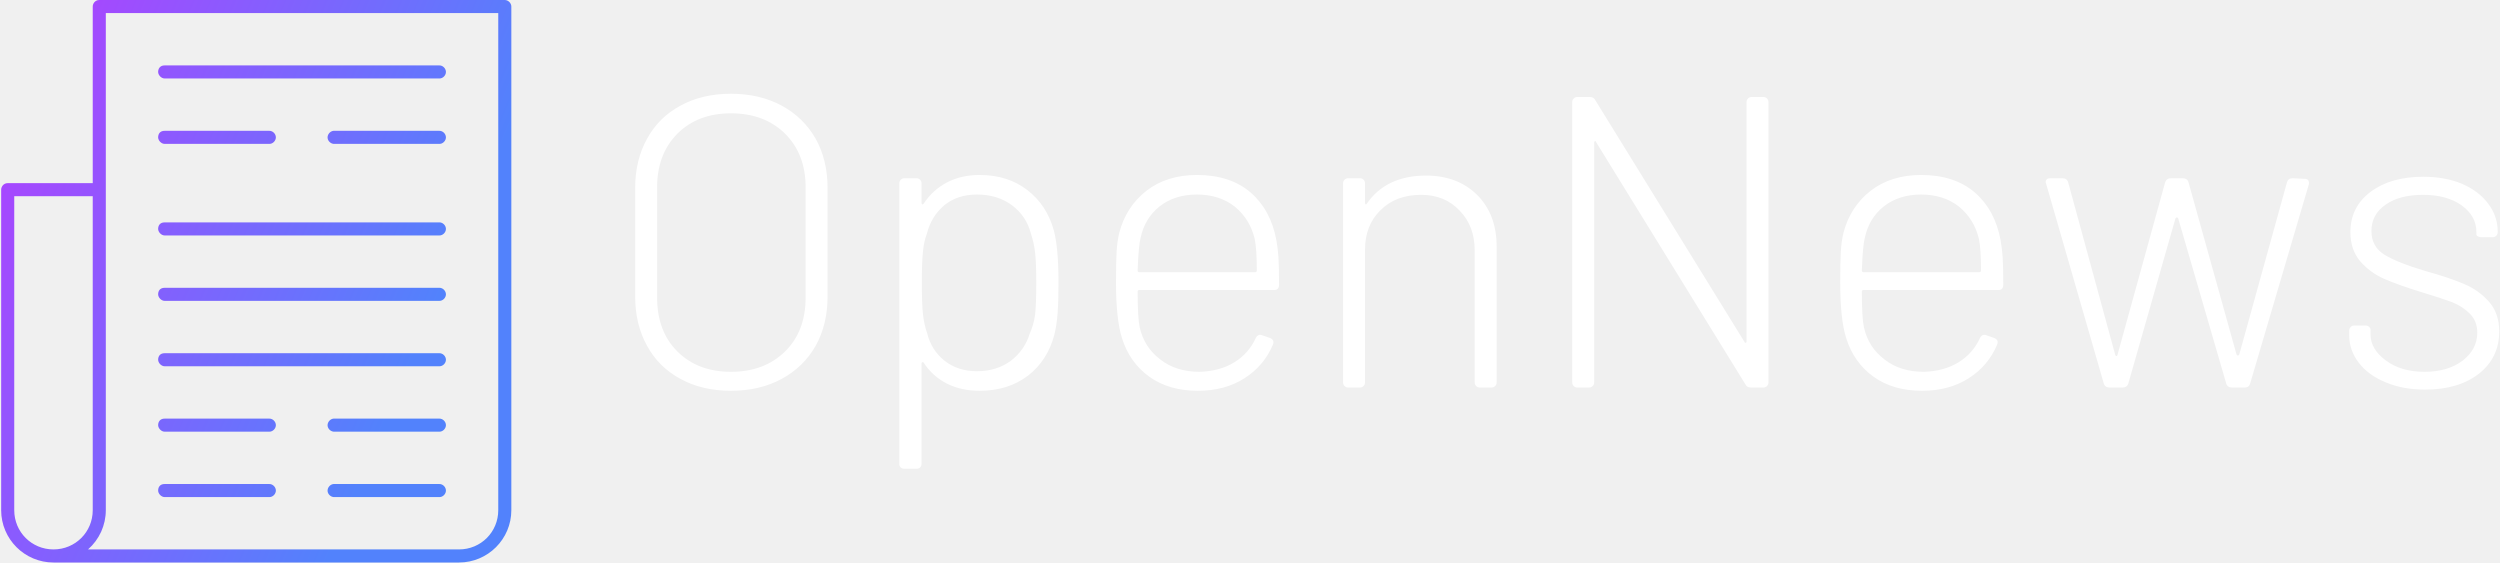
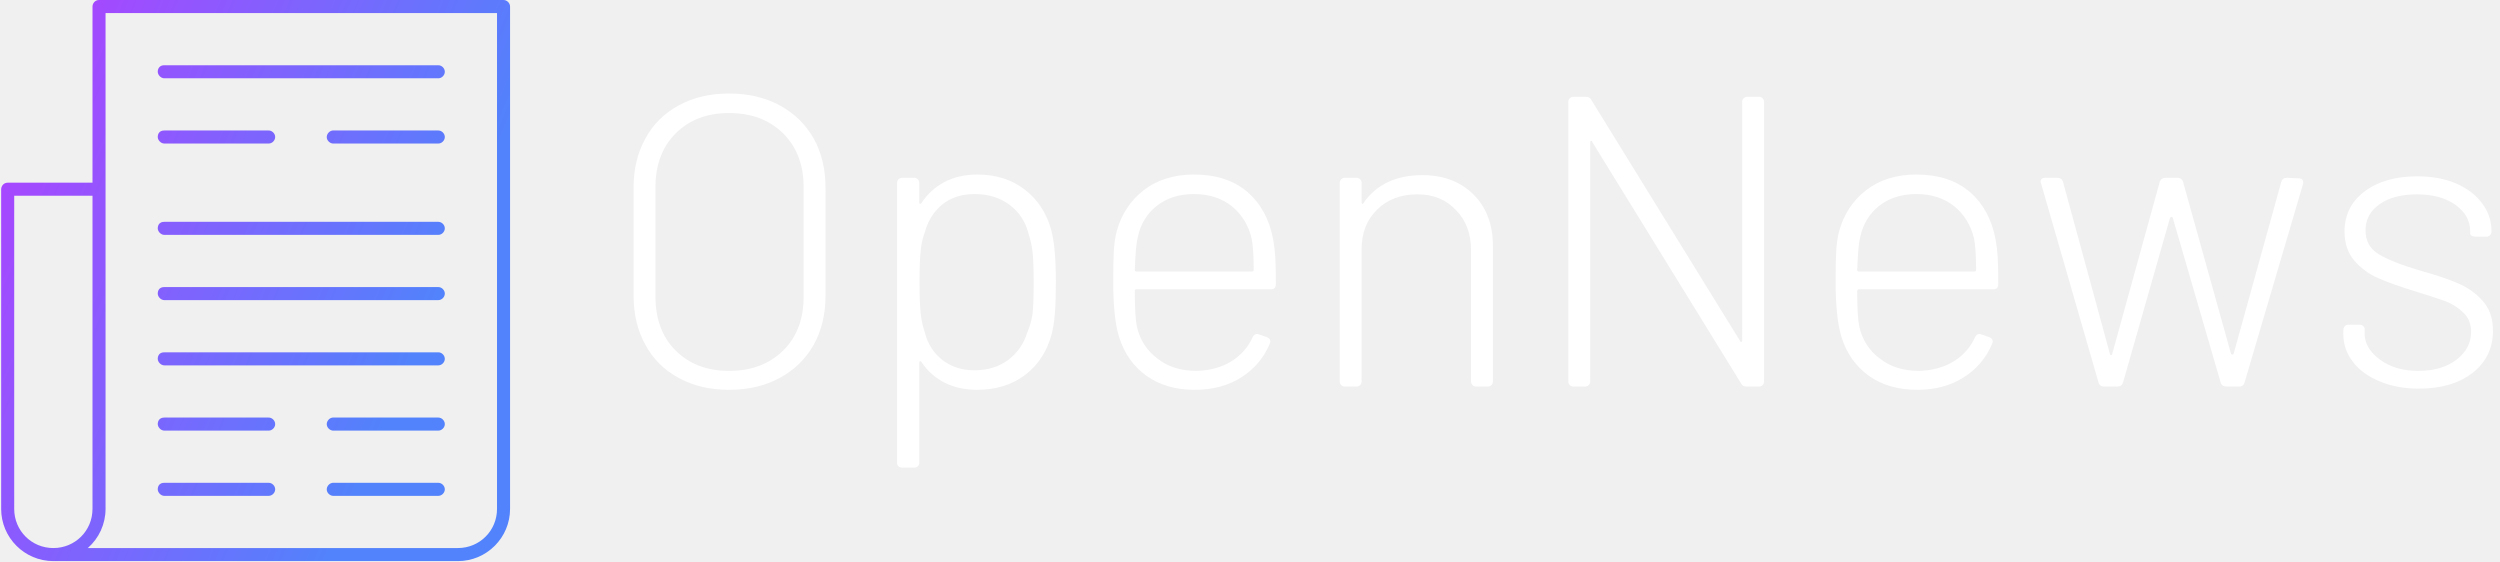
- <svg xmlns="http://www.w3.org/2000/svg" data-v-423bf9ae="" viewBox="0 0 400 90" class="iconLeft">
+ <svg xmlns="http://www.w3.org/2000/svg" data-v-423bf9ae="" viewBox="0 0 401 90" class="iconLeft">
  <g data-v-423bf9ae="" id="1125a1f0-d1b7-4c84-a0d3-581e1c084558" fill="#FFFFFF" transform="matrix(4.743083,0,0,4.743083,96.36308,-4.399212)">
    <path d="M4.34 14.11L4.34 14.11Q3.37 14.11 2.64 13.71L2.64 13.71L2.64 13.71Q1.90 13.31 1.51 12.59L1.51 12.59L1.51 12.59Q1.11 11.87 1.11 10.93L1.11 10.93L1.11 7.27L1.11 7.27Q1.11 6.33 1.51 5.61L1.51 5.61L1.51 5.61Q1.90 4.89 2.64 4.49L2.64 4.49L2.64 4.49Q3.37 4.09 4.34 4.09L4.34 4.09L4.34 4.09Q5.31 4.09 6.05 4.49L6.05 4.49L6.05 4.49Q6.79 4.89 7.20 5.61L7.20 5.61L7.20 5.61Q7.60 6.33 7.60 7.27L7.60 7.27L7.60 10.93L7.60 10.93Q7.60 11.87 7.20 12.59L7.20 12.59L7.20 12.59Q6.79 13.31 6.05 13.71L6.05 13.71L6.05 13.71Q5.31 14.11 4.34 14.11L4.34 14.11ZM4.34 13.47L4.34 13.47Q5.47 13.47 6.17 12.78L6.17 12.78L6.17 12.78Q6.86 12.10 6.86 10.96L6.86 10.96L6.86 7.25L6.86 7.25Q6.86 6.13 6.17 5.44L6.17 5.44L6.17 5.44Q5.47 4.75 4.34 4.75L4.34 4.75L4.34 4.75Q3.22 4.75 2.53 5.44L2.53 5.44L2.53 5.44Q1.85 6.13 1.85 7.25L1.85 7.25L1.85 10.96L1.85 10.96Q1.85 12.10 2.53 12.78L2.53 12.78L2.53 12.78Q3.22 13.47 4.34 13.47L4.34 13.47ZM15.23 8.69L15.23 8.69Q15.39 9.28 15.39 10.46L15.39 10.46L15.39 10.46Q15.39 11.09 15.36 11.49L15.36 11.49L15.36 11.49Q15.33 11.90 15.25 12.22L15.25 12.22L15.25 12.22Q15.02 13.09 14.36 13.60L14.36 13.60L14.36 13.60Q13.69 14.11 12.73 14.11L12.73 14.11L12.73 14.11Q12.11 14.11 11.63 13.87L11.63 13.87L11.63 13.87Q11.14 13.62 10.84 13.16L10.84 13.16L10.84 13.16Q10.82 13.13 10.79 13.15L10.79 13.15L10.79 13.15Q10.77 13.16 10.77 13.19L10.77 13.19L10.77 16.58L10.77 16.58Q10.77 16.65 10.72 16.70L10.72 16.70L10.72 16.70Q10.67 16.74 10.60 16.74L10.60 16.74L10.19 16.74L10.19 16.74Q10.12 16.74 10.07 16.70L10.07 16.70L10.07 16.70Q10.02 16.65 10.02 16.58L10.02 16.58L10.02 7.11L10.02 7.11Q10.02 7.04 10.07 6.99L10.07 6.99L10.07 6.99Q10.12 6.94 10.19 6.94L10.19 6.94L10.60 6.94L10.60 6.94Q10.67 6.94 10.72 6.99L10.72 6.99L10.72 6.99Q10.77 7.04 10.77 7.11L10.77 7.11L10.77 7.77L10.77 7.77Q10.77 7.81 10.79 7.82L10.79 7.82L10.79 7.82Q10.81 7.83 10.84 7.80L10.84 7.80L10.84 7.80Q11.14 7.34 11.63 7.08L11.63 7.08L11.63 7.08Q12.11 6.83 12.73 6.83L12.73 6.83L12.73 6.83Q13.68 6.83 14.34 7.34L14.34 7.34L14.34 7.34Q14.99 7.84 15.23 8.69L15.23 8.69ZM14.42 12.18L14.42 12.18Q14.55 11.89 14.60 11.55L14.60 11.55L14.60 11.55Q14.64 11.21 14.64 10.47L14.64 10.47L14.64 10.47Q14.64 9.77 14.60 9.44L14.60 9.44L14.60 9.44Q14.56 9.11 14.46 8.81L14.46 8.81L14.46 8.81Q14.31 8.22 13.82 7.85L13.82 7.85L13.82 7.85Q13.33 7.49 12.64 7.49L12.64 7.49L12.64 7.49Q11.98 7.49 11.54 7.85L11.54 7.85L11.54 7.85Q11.10 8.22 10.95 8.81L10.95 8.81L10.95 8.81Q10.85 9.07 10.82 9.40L10.82 9.40L10.82 9.40Q10.78 9.73 10.78 10.46L10.78 10.46L10.78 10.46Q10.78 11.20 10.82 11.54L10.82 11.54L10.82 11.54Q10.86 11.89 10.96 12.17L10.96 12.17L10.96 12.17Q11.10 12.74 11.55 13.10L11.55 13.10L11.55 13.10Q12.00 13.45 12.64 13.45L12.64 13.45L12.64 13.45Q13.30 13.45 13.78 13.10L13.78 13.10L13.78 13.10Q14.25 12.74 14.42 12.18L14.42 12.18ZM20.15 13.47L20.15 13.47Q20.83 13.45 21.32 13.15L21.32 13.15L21.32 13.15Q21.81 12.85 22.05 12.32L22.05 12.32L22.05 12.32Q22.13 12.18 22.27 12.24L22.27 12.24L22.53 12.33L22.53 12.33Q22.69 12.40 22.62 12.56L22.62 12.56L22.62 12.56Q22.32 13.27 21.66 13.69L21.66 13.69L21.66 13.69Q21 14.11 20.09 14.11L20.09 14.11L20.09 14.11Q19.12 14.11 18.46 13.64L18.46 13.64L18.46 13.64Q17.79 13.16 17.53 12.33L17.53 12.33L17.53 12.33Q17.33 11.69 17.33 10.46L17.33 10.46L17.33 10.46Q17.33 9.77 17.35 9.42L17.35 9.42L17.35 9.42Q17.37 9.07 17.44 8.78L17.44 8.78L17.44 8.78Q17.67 7.90 18.36 7.36L18.36 7.36L18.36 7.36Q19.05 6.83 20.06 6.83L20.06 6.83L20.06 6.83Q21.18 6.83 21.87 7.42L21.87 7.42L21.87 7.42Q22.55 8.01 22.74 9.03L22.74 9.03L22.74 9.03Q22.79 9.31 22.81 9.61L22.81 9.61L22.81 9.61Q22.83 9.91 22.83 10.53L22.83 10.53L22.83 10.53Q22.83 10.71 22.67 10.71L22.67 10.71L18.12 10.71L18.12 10.71Q18.06 10.71 18.06 10.77L18.06 10.77L18.06 10.77Q18.06 11.65 18.13 11.97L18.13 11.97L18.13 11.97Q18.28 12.64 18.82 13.05L18.82 13.05L18.82 13.05Q19.35 13.47 20.15 13.47L20.15 13.47ZM18.16 8.95L18.16 8.95Q18.09 9.21 18.06 10.05L18.06 10.05L18.06 10.05Q18.06 10.11 18.12 10.11L18.12 10.11L22.02 10.11L22.02 10.11Q22.08 10.11 22.08 10.05L22.08 10.05L22.08 10.05Q22.08 9.34 22.01 8.99L22.01 8.99L22.01 8.99Q21.85 8.32 21.34 7.90L21.34 7.90L21.34 7.90Q20.82 7.49 20.06 7.49L20.06 7.49L20.06 7.49Q19.31 7.49 18.80 7.89L18.80 7.89L18.80 7.89Q18.30 8.29 18.16 8.95L18.16 8.95ZM27.78 6.85L27.78 6.85Q28.85 6.85 29.51 7.50L29.51 7.50L29.51 7.50Q30.17 8.16 30.17 9.24L30.17 9.24L30.17 13.83L30.17 13.83Q30.17 13.90 30.12 13.95L30.12 13.95L30.12 13.95Q30.07 14 30.00 14L30.00 14L29.60 14L29.60 14Q29.53 14 29.48 13.95L29.48 13.95L29.48 13.95Q29.43 13.90 29.43 13.83L29.43 13.83L29.43 9.38L29.43 9.38Q29.43 8.55 28.92 8.03L28.92 8.03L28.92 8.03Q28.42 7.50 27.62 7.50L27.62 7.50L27.62 7.50Q26.77 7.50 26.25 8.02L26.25 8.02L26.25 8.02Q25.73 8.53 25.73 9.35L25.73 9.35L25.73 13.83L25.73 13.83Q25.73 13.90 25.68 13.95L25.68 13.95L25.68 13.95Q25.63 14 25.56 14L25.56 14L25.16 14L25.16 14Q25.09 14 25.04 13.95L25.04 13.95L25.04 13.95Q24.99 13.90 24.99 13.83L24.99 13.83L24.99 7.11L24.99 7.11Q24.99 7.04 25.04 6.99L25.04 6.99L25.04 6.99Q25.09 6.94 25.16 6.94L25.16 6.94L25.56 6.94L25.56 6.94Q25.63 6.94 25.68 6.99L25.68 6.99L25.68 6.99Q25.73 7.04 25.73 7.11L25.73 7.11L25.73 7.77L25.73 7.77Q25.73 7.81 25.75 7.82L25.75 7.82L25.75 7.82Q25.77 7.83 25.79 7.80L25.79 7.80L25.79 7.80Q26.10 7.34 26.61 7.09L26.61 7.09L26.61 7.09Q27.12 6.85 27.78 6.85L27.78 6.85ZM32.89 14L32.89 14Q32.82 14 32.77 13.95L32.77 13.95L32.77 13.95Q32.72 13.90 32.72 13.83L32.72 13.83L32.72 4.37L32.72 4.37Q32.72 4.30 32.77 4.25L32.77 4.25L32.77 4.25Q32.82 4.20 32.89 4.20L32.89 4.20L33.31 4.20L33.31 4.20Q33.45 4.20 33.50 4.31L33.50 4.31L38.53 12.46L38.53 12.46Q38.54 12.50 38.57 12.49L38.57 12.49L38.57 12.49Q38.60 12.49 38.60 12.45L38.60 12.45L38.60 4.37L38.60 4.37Q38.60 4.30 38.65 4.25L38.65 4.25L38.65 4.25Q38.70 4.20 38.77 4.20L38.77 4.20L39.17 4.20L39.17 4.20Q39.24 4.20 39.29 4.25L39.29 4.25L39.29 4.25Q39.34 4.30 39.34 4.37L39.34 4.37L39.34 13.83L39.34 13.83Q39.34 13.90 39.29 13.95L39.29 13.95L39.29 13.95Q39.24 14 39.17 14L39.17 14L38.75 14L38.75 14Q38.61 14 38.56 13.89L38.56 13.89L33.53 5.73L33.53 5.73Q33.52 5.68 33.49 5.69L33.49 5.69L33.49 5.69Q33.46 5.70 33.46 5.74L33.46 5.74L33.46 13.83L33.46 13.83Q33.46 13.90 33.41 13.95L33.41 13.95L33.41 13.95Q33.36 14 33.29 14L33.29 14L32.89 14ZM44.58 13.47L44.58 13.47Q45.26 13.45 45.75 13.15L45.75 13.15L45.75 13.15Q46.24 12.85 46.48 12.32L46.48 12.32L46.48 12.32Q46.56 12.18 46.70 12.24L46.70 12.24L46.96 12.33L46.96 12.33Q47.12 12.40 47.05 12.56L47.05 12.56L47.05 12.56Q46.75 13.27 46.09 13.69L46.09 13.69L46.09 13.69Q45.43 14.11 44.52 14.11L44.52 14.11L44.52 14.11Q43.55 14.11 42.89 13.64L42.89 13.64L42.89 13.64Q42.22 13.16 41.96 12.33L41.96 12.33L41.96 12.33Q41.76 11.69 41.76 10.46L41.76 10.46L41.76 10.46Q41.76 9.77 41.78 9.42L41.78 9.42L41.78 9.42Q41.80 9.07 41.87 8.78L41.87 8.78L41.87 8.78Q42.10 7.90 42.79 7.36L42.79 7.36L42.79 7.36Q43.48 6.83 44.49 6.83L44.49 6.83L44.49 6.83Q45.61 6.83 46.30 7.42L46.30 7.42L46.30 7.42Q46.98 8.01 47.17 9.03L47.17 9.03L47.17 9.03Q47.22 9.31 47.24 9.61L47.24 9.61L47.24 9.61Q47.26 9.91 47.26 10.53L47.26 10.53L47.26 10.53Q47.26 10.71 47.10 10.71L47.10 10.71L42.55 10.71L42.55 10.71Q42.49 10.71 42.49 10.77L42.49 10.77L42.49 10.77Q42.49 11.65 42.56 11.97L42.56 11.97L42.56 11.97Q42.71 12.64 43.25 13.05L43.25 13.05L43.25 13.05Q43.78 13.47 44.58 13.47L44.58 13.47ZM42.59 8.95L42.59 8.95Q42.52 9.21 42.49 10.05L42.49 10.05L42.49 10.05Q42.49 10.11 42.55 10.11L42.55 10.11L46.45 10.11L46.45 10.11Q46.51 10.11 46.51 10.05L46.51 10.05L46.51 10.05Q46.51 9.34 46.44 8.99L46.44 8.99L46.44 8.99Q46.28 8.32 45.77 7.90L45.77 7.90L45.77 7.90Q45.25 7.49 44.49 7.49L44.49 7.49L44.49 7.49Q43.74 7.49 43.23 7.89L43.23 7.89L43.23 7.89Q42.73 8.29 42.59 8.95L42.59 8.95ZM50.85 14L50.85 14Q50.69 14 50.65 13.86L50.65 13.86L48.71 7.14L48.69 7.08L48.69 7.08Q48.69 6.94 48.85 6.94L48.85 6.94L49.25 6.94L49.25 6.94Q49.41 6.94 49.45 7.08L49.45 7.08L51.04 12.91L51.04 12.91Q51.06 12.94 51.08 12.94L51.08 12.94L51.08 12.94Q51.10 12.94 51.11 12.91L51.11 12.91L52.72 7.08L52.72 7.08Q52.77 6.94 52.92 6.94L52.92 6.94L53.31 6.94L53.31 6.94Q53.47 6.94 53.51 7.08L53.51 7.08L55.13 12.89L55.13 12.89Q55.15 12.92 55.17 12.92L55.17 12.92L55.17 12.92Q55.20 12.92 55.22 12.89L55.22 12.89L56.83 7.08L56.83 7.08Q56.87 6.94 57.02 6.94L57.02 6.94L57.43 6.96L57.43 6.96Q57.51 6.96 57.55 7.01L57.55 7.01L57.55 7.01Q57.58 7.06 57.57 7.14L57.57 7.14L55.59 13.86L55.59 13.86Q55.55 14 55.41 14L55.41 14L54.98 14L54.98 14Q54.82 14 54.78 13.86L54.78 13.86L53.16 8.29L53.16 8.29Q53.14 8.26 53.12 8.26L53.12 8.26L53.12 8.26Q53.09 8.26 53.07 8.29L53.07 8.29L51.48 13.86L51.48 13.86Q51.44 14 51.28 14L51.28 14L50.85 14ZM61.49 14.07L61.49 14.07Q60.73 14.07 60.15 13.82L60.15 13.82L60.15 13.82Q59.57 13.58 59.25 13.16L59.25 13.16L59.25 13.16Q58.93 12.74 58.93 12.24L58.93 12.24L58.93 12.08L58.93 12.08Q58.93 12.01 58.98 11.96L58.98 11.96L58.98 11.96Q59.02 11.91 59.09 11.91L59.09 11.91L59.49 11.91L59.49 11.91Q59.56 11.91 59.61 11.96L59.61 11.96L59.61 11.96Q59.65 12.00 59.65 12.05L59.65 12.05L59.65 12.21L59.65 12.21Q59.65 12.71 60.17 13.09L60.17 13.09L60.17 13.09Q60.68 13.47 61.47 13.47L61.47 13.47L61.47 13.47Q62.26 13.47 62.76 13.09L62.76 13.09L62.76 13.09Q63.25 12.71 63.25 12.15L63.25 12.15L63.25 12.15Q63.25 11.76 63 11.51L63 11.51L63 11.51Q62.75 11.26 62.40 11.12L62.40 11.12L62.40 11.12Q62.05 10.99 61.36 10.78L61.36 10.78L61.36 10.78Q60.58 10.54 60.10 10.33L60.10 10.33L60.10 10.33Q59.63 10.12 59.30 9.74L59.30 9.74L59.30 9.74Q58.97 9.35 58.97 8.76L58.97 8.76L58.97 8.76Q58.97 7.91 59.65 7.40L59.65 7.40L59.65 7.40Q60.33 6.89 61.43 6.89L61.43 6.89L61.43 6.89Q62.17 6.89 62.74 7.13L62.74 7.13L62.74 7.13Q63.31 7.38 63.62 7.80L63.62 7.80L63.62 7.80Q63.94 8.22 63.94 8.75L63.94 8.75L63.94 8.76L63.94 8.76Q63.94 8.83 63.89 8.88L63.89 8.88L63.89 8.88Q63.84 8.93 63.77 8.93L63.77 8.93L63.39 8.93L63.39 8.93Q63.32 8.93 63.27 8.90L63.27 8.90L63.27 8.90Q63.22 8.88 63.22 8.83L63.22 8.83L63.22 8.75L63.22 8.75Q63.22 8.22 62.73 7.86L62.73 7.86L62.73 7.86Q62.23 7.50 61.42 7.50L61.42 7.50L61.42 7.50Q60.63 7.50 60.16 7.83L60.16 7.83L60.16 7.83Q59.68 8.16 59.68 8.72L59.68 8.72L59.68 8.72Q59.68 9.25 60.12 9.52L60.12 9.52L60.12 9.52Q60.56 9.79 61.50 10.07L61.50 10.07L61.50 10.07Q62.33 10.30 62.81 10.51L62.81 10.51L62.81 10.51Q63.29 10.71 63.64 11.10L63.64 11.10L63.64 11.10Q63.99 11.49 63.99 12.11L63.99 12.11L63.99 12.11Q63.99 12.99 63.31 13.53L63.31 13.53L63.31 13.53Q62.62 14.07 61.49 14.07L61.49 14.07Z" />
  </g>
  <defs data-v-423bf9ae="">
    <linearGradient data-v-423bf9ae="" gradientTransform="rotate(25)" id="2492ff56-142c-4144-87d1-e1eec05e4855" x1="0%" y1="0%" x2="100%" y2="0%">
      <stop data-v-423bf9ae="" offset="0%" style="stop-color: rgb(180, 62, 255); stop-opacity: 1;" />
      <stop data-v-423bf9ae="" offset="100%" style="stop-color: rgb(82, 130, 252); stop-opacity: 1;" />
    </linearGradient>
  </defs>
  <g data-v-423bf9ae="" id="fc57c3d6-e8bf-40bf-9797-13f844b90f4d" transform="matrix(1.046512,0,0,1.046512,-11.32558,-7.325581)" stroke="none" fill="url(#2492ff56-142c-4144-87d1-e1eec05e4855)">
    <path style="text-indent:0;text-align:start;line-height:normal;text-transform:none;block-progression:tb;marker:none;-inkscape-font-specification:Sans" d="M25 8v27H12c-.664 0-1 .58-1 1v49c0 4.415 3.585 8 8 8h62c4.415 0 8-3.585 8-8V8c0-.524-.476-1-1-1H26c-.664 0-1 .58-1 1zm2 1h60v76c0 3.341-2.659 6-6 6H24.281A7.985 7.985 0 0 0 27 85zm9 8c-.738 0-1 .529-1 1s.474 1 1 1h42c.528.007 1-.472 1-1s-.472-1.007-1-1zm0 10c-.763 0-1 .529-1 1s.474 1 1 1h16c.528.007 1-.472 1-1s-.472-1.007-1-1zm25.813 0c-.524.05-.956.57-.907 1.094.05.523.57.955 1.094.906h16c.528.007 1-.472 1-1s-.472-1.007-1-1H62a.995.995 0 0 0-.188 0zM13 37h12v48c0 3.341-2.659 6-6 6s-6-2.659-6-6zm23 4c-.763 0-1 .529-1 1s.474 1 1 1h42c.528.007 1-.472 1-1s-.472-1.007-1-1zm0 10c-.763 0-1 .529-1 1s.474 1 1 1h42c.528.007 1-.472 1-1s-.472-1.007-1-1zm0 10c-.763 0-1 .529-1 1s.474 1 1 1h42c.528.007 1-.472 1-1s-.472-1.007-1-1zm0 10c-.738 0-1 .529-1 1s.474 1 1 1h16c.528.007 1-.472 1-1s-.472-1.007-1-1zm25.813 0c-.524.05-.956.57-.907 1.094.05.523.57.955 1.094.906h16c.528.007 1-.472 1-1s-.472-1.007-1-1H62a.995.995 0 0 0-.188 0zM36 81c-.763 0-1 .529-1 1s.474 1 1 1h16c.528.007 1-.472 1-1s-.472-1.007-1-1zm25.813 0c-.524.05-.956.57-.907 1.094.05.523.57.955 1.094.906h16c.528.007 1-.472 1-1s-.472-1.007-1-1H62a.995.995 0 0 0-.188 0z" font-weight="400" color="#000" overflow="visible" font-family="Sans" />
  </g>
</svg>
